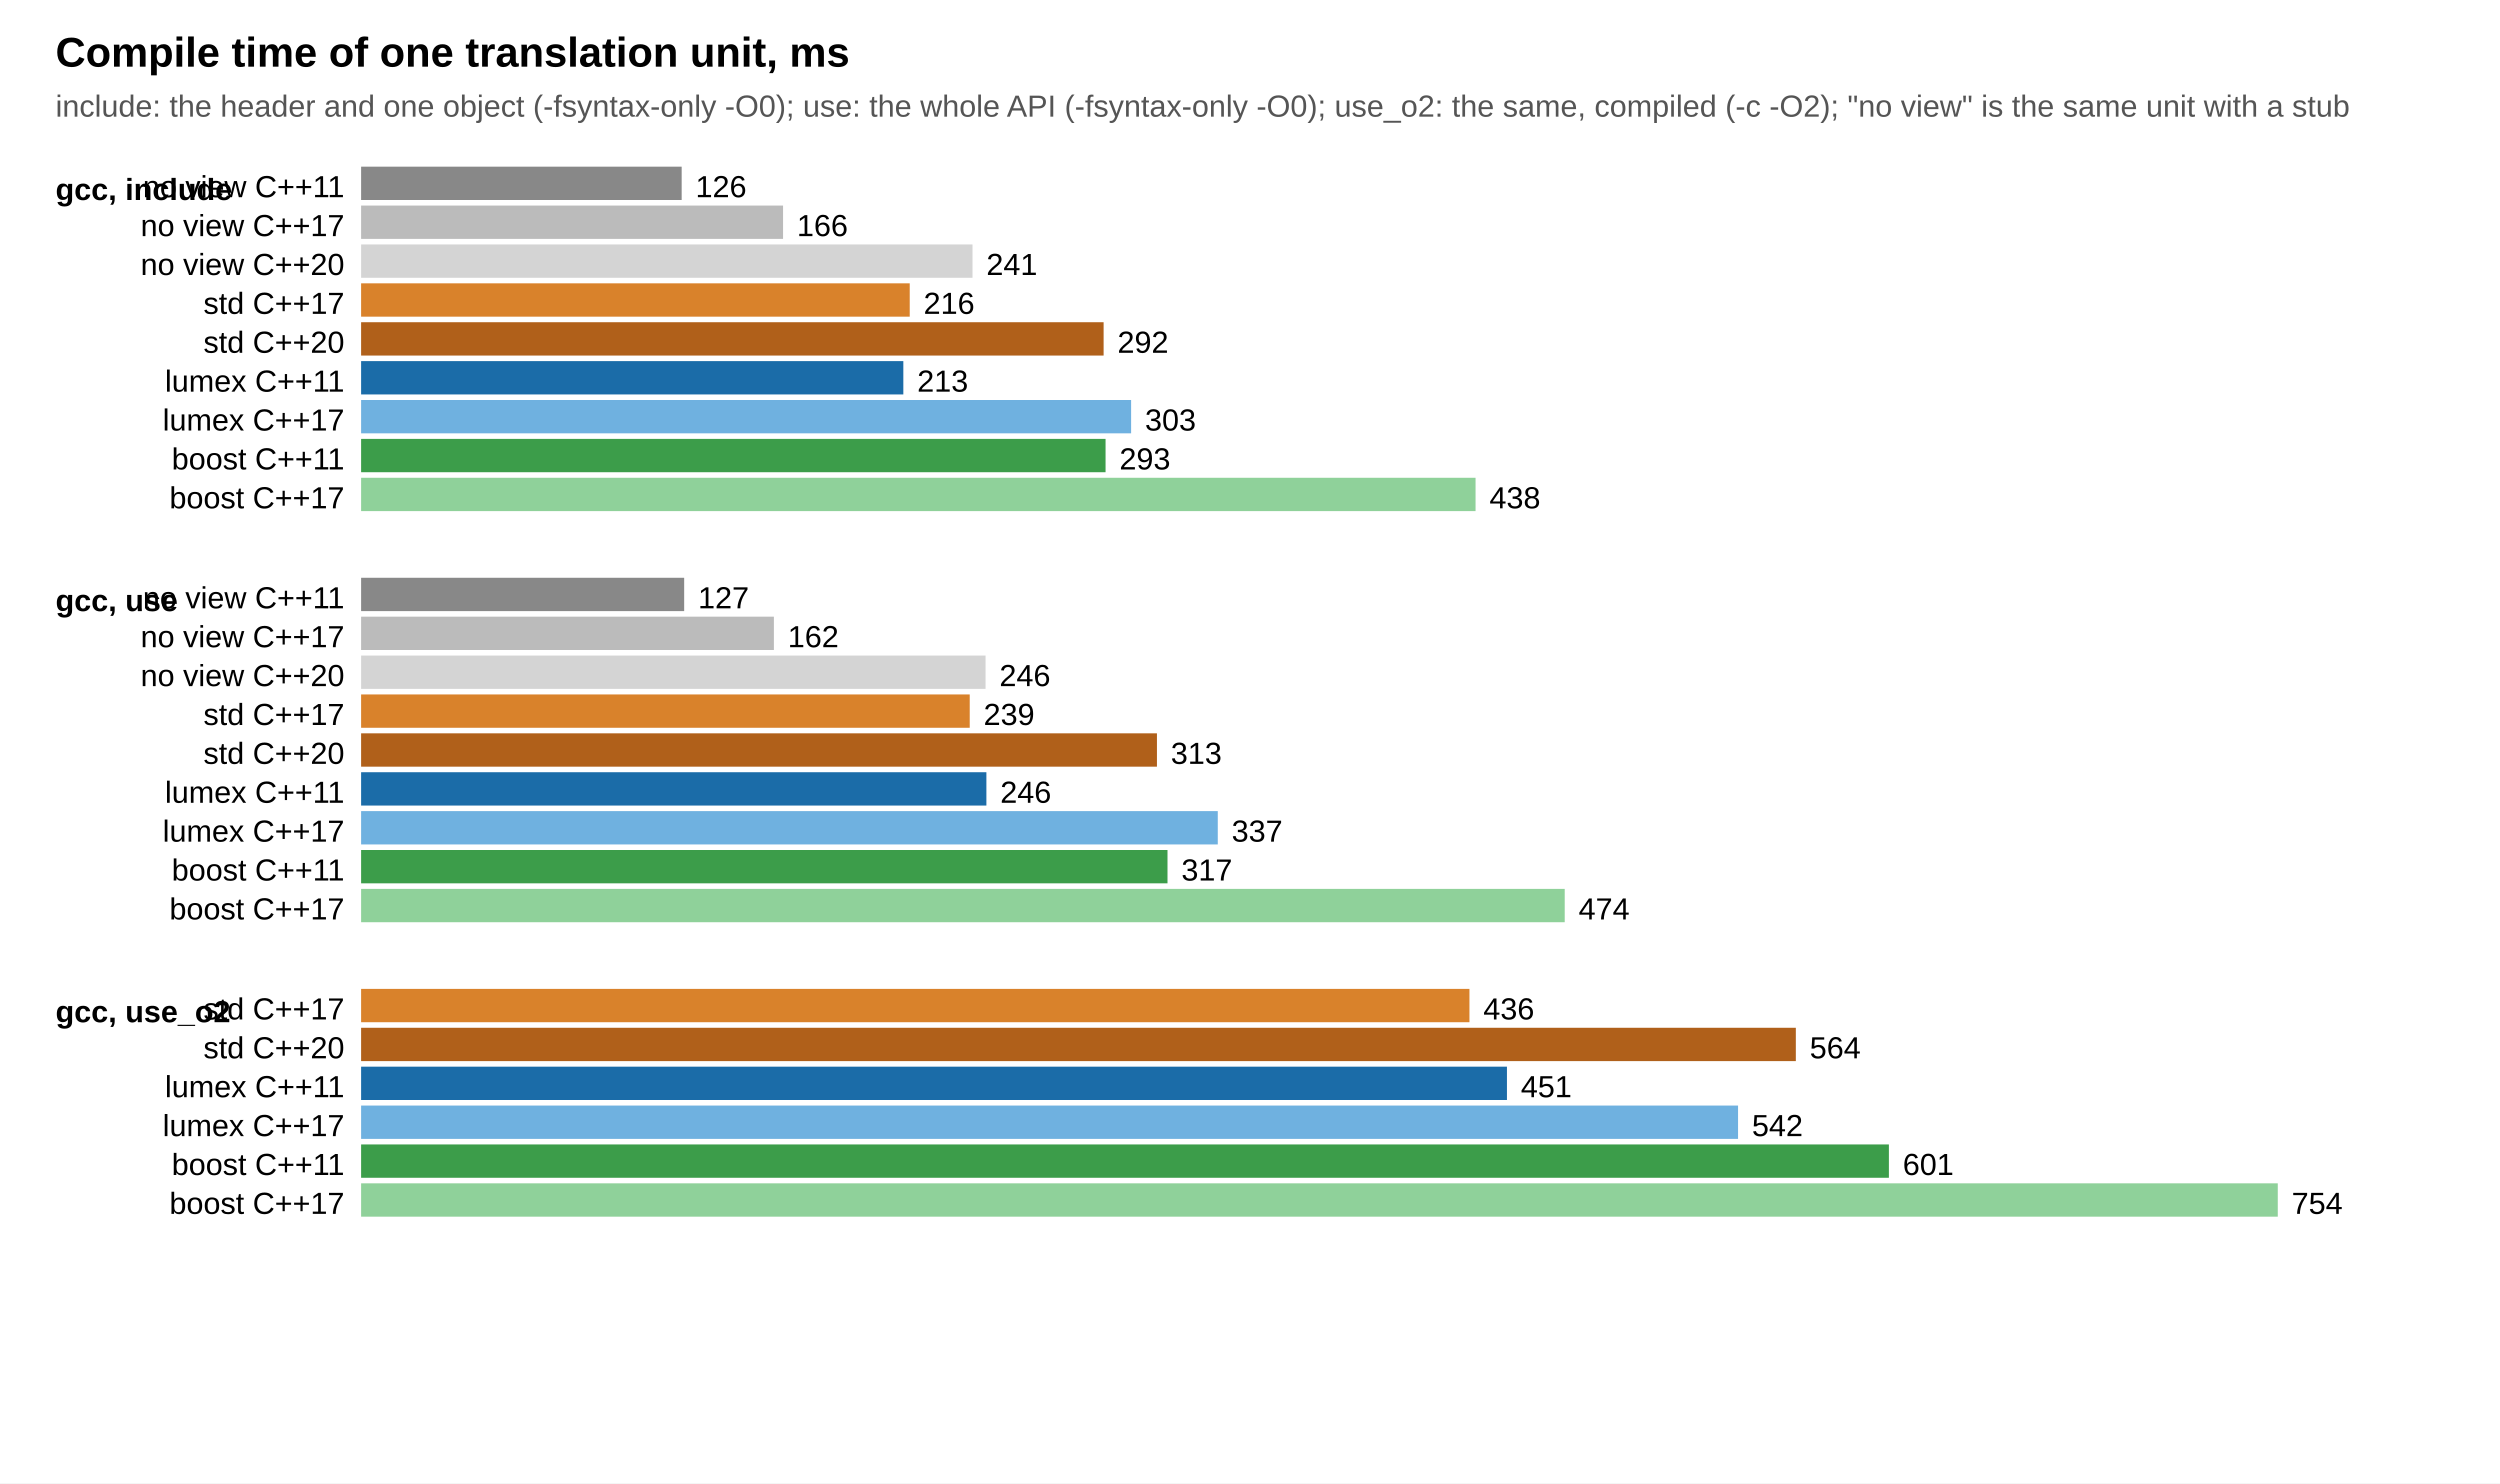
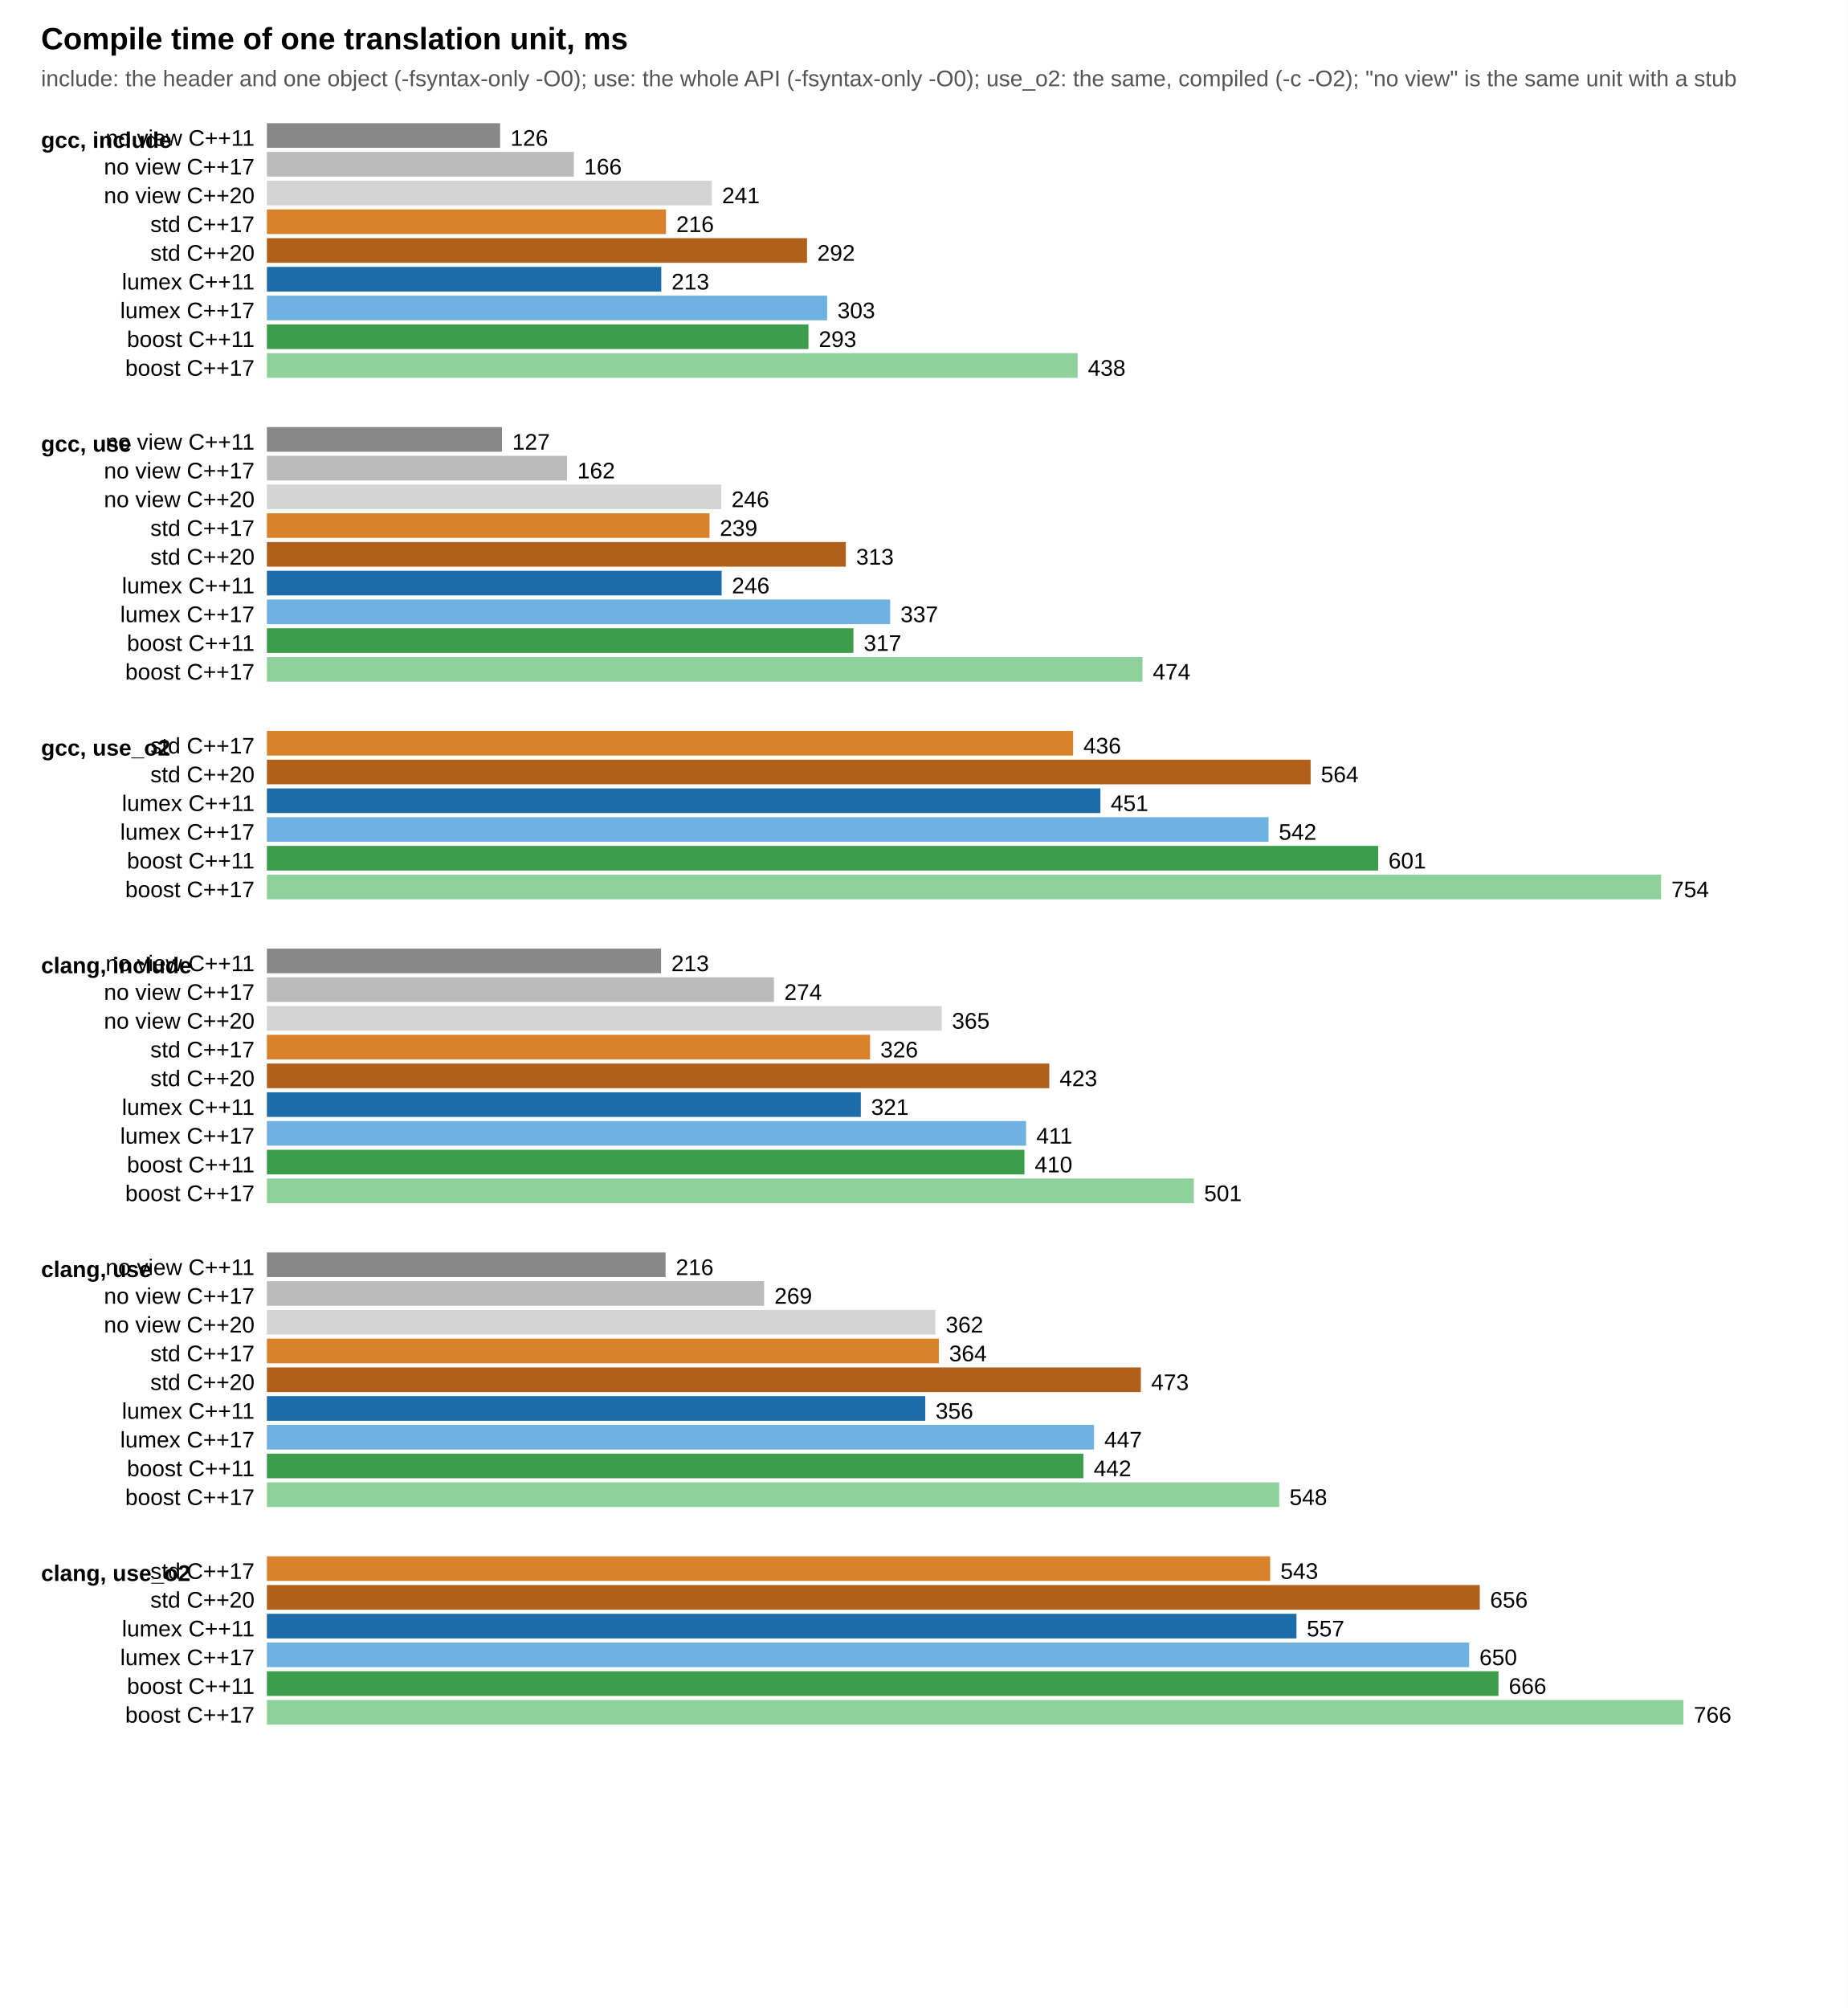
- <svg xmlns="http://www.w3.org/2000/svg" width="900" height="534" viewBox="0 0 900 534" font-family="Segoe UI, Arial, sans-serif" font-size="11">
+ <svg xmlns="http://www.w3.org/2000/svg" width="900" height="978" viewBox="0 0 900 978" font-family="Segoe UI, Arial, sans-serif" font-size="11">
  <rect width="100%" height="100%" fill="#ffffff" />
  <text x="20" y="24" font-size="15" font-weight="bold">Compile time of one translation unit, ms</text>
  <text x="20" y="42" fill="#555">include: the header and one object (-fsyntax-only -O0); use: the whole API (-fsyntax-only -O0); use_o2: the same, compiled (-c -O2); "no view" is the same unit with a stub</text>
  <text x="20" y="72" font-weight="bold">gcc, include</text>
  <text x="124" y="71" text-anchor="end">no view C++11</text>
-   <rect x="130" y="60" width="115.4" height="12" fill="#888888" />
-   <text x="250.4" y="71">126</text>
+   <rect x="130" y="60" width="113.6" height="12" fill="#888888" />
+   <text x="248.6" y="71">126</text>
  <text x="124" y="85" text-anchor="end">no view C++17</text>
-   <rect x="130" y="74" width="151.9" height="12" fill="#bbbbbb" />
-   <text x="286.9" y="85">166</text>
+   <rect x="130" y="74" width="149.5" height="12" fill="#bbbbbb" />
+   <text x="284.5" y="85">166</text>
  <text x="124" y="99" text-anchor="end">no view C++20</text>
-   <rect x="130" y="88" width="220.1" height="12" fill="#d4d4d4" />
-   <text x="355.1" y="99">241</text>
+   <rect x="130" y="88" width="216.7" height="12" fill="#d4d4d4" />
+   <text x="351.7" y="99">241</text>
  <text x="124" y="113" text-anchor="end">std C++17</text>
-   <rect x="130" y="102" width="197.5" height="12" fill="#d9822b" />
-   <text x="332.5" y="113">216</text>
+   <rect x="130" y="102" width="194.4" height="12" fill="#d9822b" />
+   <text x="329.4" y="113">216</text>
  <text x="124" y="127" text-anchor="end">std C++20</text>
-   <rect x="130" y="116" width="267.3" height="12" fill="#b0601a" />
-   <text x="402.3" y="127">292</text>
+   <rect x="130" y="116" width="263.1" height="12" fill="#b0601a" />
+   <text x="398.1" y="127">292</text>
  <text x="124" y="141" text-anchor="end">lumex C++11</text>
-   <rect x="130" y="130" width="195.2" height="12" fill="#1b6ca8" />
-   <text x="330.2" y="141">213</text>
+   <rect x="130" y="130" width="192.1" height="12" fill="#1b6ca8" />
+   <text x="327.1" y="141">213</text>
  <text x="124" y="155" text-anchor="end">lumex C++17</text>
-   <rect x="130" y="144" width="277.2" height="12" fill="#6fb1e0" />
-   <text x="412.2" y="155">303</text>
+   <rect x="130" y="144" width="272.9" height="12" fill="#6fb1e0" />
+   <text x="407.9" y="155">303</text>
  <text x="124" y="169" text-anchor="end">boost C++11</text>
-   <rect x="130" y="158" width="268.0" height="12" fill="#3c9d4a" />
-   <text x="403.0" y="169">293</text>
+   <rect x="130" y="158" width="263.8" height="12" fill="#3c9d4a" />
+   <text x="398.8" y="169">293</text>
  <text x="124" y="183" text-anchor="end">boost C++17</text>
-   <rect x="130" y="172" width="401.2" height="12" fill="#8fd19a" />
-   <text x="536.2" y="183">438</text>
+   <rect x="130" y="172" width="394.9" height="12" fill="#8fd19a" />
+   <text x="529.9" y="183">438</text>
  <text x="20" y="220" font-weight="bold">gcc, use</text>
  <text x="124" y="219" text-anchor="end">no view C++11</text>
-   <rect x="130" y="208" width="116.3" height="12" fill="#888888" />
-   <text x="251.3" y="219">127</text>
+   <rect x="130" y="208" width="114.5" height="12" fill="#888888" />
+   <text x="249.5" y="219">127</text>
  <text x="124" y="233" text-anchor="end">no view C++17</text>
-   <rect x="130" y="222" width="148.6" height="12" fill="#bbbbbb" />
-   <text x="283.6" y="233">162</text>
+   <rect x="130" y="222" width="146.2" height="12" fill="#bbbbbb" />
+   <text x="281.2" y="233">162</text>
  <text x="124" y="247" text-anchor="end">no view C++20</text>
-   <rect x="130" y="236" width="224.8" height="12" fill="#d4d4d4" />
-   <text x="359.8" y="247">246</text>
+   <rect x="130" y="236" width="221.3" height="12" fill="#d4d4d4" />
+   <text x="356.3" y="247">246</text>
  <text x="124" y="261" text-anchor="end">std C++17</text>
-   <rect x="130" y="250" width="219.1" height="12" fill="#d9822b" />
-   <text x="354.1" y="261">239</text>
+   <rect x="130" y="250" width="215.6" height="12" fill="#d9822b" />
+   <text x="350.6" y="261">239</text>
  <text x="124" y="275" text-anchor="end">std C++20</text>
-   <rect x="130" y="264" width="286.5" height="12" fill="#b0601a" />
-   <text x="421.5" y="275">313</text>
+   <rect x="130" y="264" width="282.0" height="12" fill="#b0601a" />
+   <text x="417.0" y="275">313</text>
  <text x="124" y="289" text-anchor="end">lumex C++11</text>
-   <rect x="130" y="278" width="225.1" height="12" fill="#1b6ca8" />
-   <text x="360.1" y="289">246</text>
+   <rect x="130" y="278" width="221.5" height="12" fill="#1b6ca8" />
+   <text x="356.5" y="289">246</text>
  <text x="124" y="303" text-anchor="end">lumex C++17</text>
-   <rect x="130" y="292" width="308.4" height="12" fill="#6fb1e0" />
-   <text x="443.4" y="303">337</text>
+   <rect x="130" y="292" width="303.6" height="12" fill="#6fb1e0" />
+   <text x="438.6" y="303">337</text>
  <text x="124" y="317" text-anchor="end">boost C++11</text>
-   <rect x="130" y="306" width="290.3" height="12" fill="#3c9d4a" />
-   <text x="425.3" y="317">317</text>
+   <rect x="130" y="306" width="285.7" height="12" fill="#3c9d4a" />
+   <text x="420.7" y="317">317</text>
  <text x="124" y="331" text-anchor="end">boost C++17</text>
-   <rect x="130" y="320" width="433.3" height="12" fill="#8fd19a" />
-   <text x="568.3" y="331">474</text>
+   <rect x="130" y="320" width="426.5" height="12" fill="#8fd19a" />
+   <text x="561.5" y="331">474</text>
  <text x="20" y="368" font-weight="bold">gcc, use_o2</text>
  <text x="124" y="367" text-anchor="end">std C++17</text>
-   <rect x="130" y="356" width="399.0" height="12" fill="#d9822b" />
-   <text x="534.0" y="367">436</text>
+   <rect x="130" y="356" width="392.7" height="12" fill="#d9822b" />
+   <text x="527.7" y="367">436</text>
  <text x="124" y="381" text-anchor="end">std C++20</text>
-   <rect x="130" y="370" width="516.5" height="12" fill="#b0601a" />
-   <text x="651.5" y="381">564</text>
+   <rect x="130" y="370" width="508.4" height="12" fill="#b0601a" />
+   <text x="643.4" y="381">564</text>
  <text x="124" y="395" text-anchor="end">lumex C++11</text>
-   <rect x="130" y="384" width="412.5" height="12" fill="#1b6ca8" />
-   <text x="547.5" y="395">451</text>
+   <rect x="130" y="384" width="406.0" height="12" fill="#1b6ca8" />
+   <text x="541.0" y="395">451</text>
  <text x="124" y="409" text-anchor="end">lumex C++17</text>
-   <rect x="130" y="398" width="495.7" height="12" fill="#6fb1e0" />
-   <text x="630.7" y="409">542</text>
+   <rect x="130" y="398" width="487.9" height="12" fill="#6fb1e0" />
+   <text x="622.9" y="409">542</text>
  <text x="124" y="423" text-anchor="end">boost C++11</text>
-   <rect x="130" y="412" width="550.0" height="12" fill="#3c9d4a" />
-   <text x="685.0" y="423">601</text>
+   <rect x="130" y="412" width="541.3" height="12" fill="#3c9d4a" />
+   <text x="676.3" y="423">601</text>
  <text x="124" y="437" text-anchor="end">boost C++17</text>
-   <rect x="130" y="426" width="690.0" height="12" fill="#8fd19a" />
-   <text x="825.0" y="437">754</text>
+   <rect x="130" y="426" width="679.1" height="12" fill="#8fd19a" />
+   <text x="814.1" y="437">754</text>
+   <text x="20" y="474" font-weight="bold">clang, include</text>
+   <text x="124" y="473" text-anchor="end">no view C++11</text>
+   <rect x="130" y="462" width="192.0" height="12" fill="#888888" />
+   <text x="327.0" y="473">213</text>
+   <text x="124" y="487" text-anchor="end">no view C++17</text>
+   <rect x="130" y="476" width="247.0" height="12" fill="#bbbbbb" />
+   <text x="382.0" y="487">274</text>
+   <text x="124" y="501" text-anchor="end">no view C++20</text>
+   <rect x="130" y="490" width="328.7" height="12" fill="#d4d4d4" />
+   <text x="463.7" y="501">365</text>
+   <text x="124" y="515" text-anchor="end">std C++17</text>
+   <rect x="130" y="504" width="293.8" height="12" fill="#d9822b" />
+   <text x="428.8" y="515">326</text>
+   <text x="124" y="529" text-anchor="end">std C++20</text>
+   <rect x="130" y="518" width="381.1" height="12" fill="#b0601a" />
+   <text x="516.1" y="529">423</text>
+   <text x="124" y="543" text-anchor="end">lumex C++11</text>
+   <rect x="130" y="532" width="289.3" height="12" fill="#1b6ca8" />
+   <text x="424.3" y="543">321</text>
+   <text x="124" y="557" text-anchor="end">lumex C++17</text>
+   <rect x="130" y="546" width="369.8" height="12" fill="#6fb1e0" />
+   <text x="504.8" y="557">411</text>
+   <text x="124" y="571" text-anchor="end">boost C++11</text>
+   <rect x="130" y="560" width="369.0" height="12" fill="#3c9d4a" />
+   <text x="504.0" y="571">410</text>
+   <text x="124" y="585" text-anchor="end">boost C++17</text>
+   <rect x="130" y="574" width="451.5" height="12" fill="#8fd19a" />
+   <text x="586.5" y="585">501</text>
+   <text x="20" y="622" font-weight="bold">clang, use</text>
+   <text x="124" y="621" text-anchor="end">no view C++11</text>
+   <rect x="130" y="610" width="194.2" height="12" fill="#888888" />
+   <text x="329.2" y="621">216</text>
+   <text x="124" y="635" text-anchor="end">no view C++17</text>
+   <rect x="130" y="624" width="242.2" height="12" fill="#bbbbbb" />
+   <text x="377.2" y="635">269</text>
+   <text x="124" y="649" text-anchor="end">no view C++20</text>
+   <rect x="130" y="638" width="325.6" height="12" fill="#d4d4d4" />
+   <text x="460.6" y="649">362</text>
+   <text x="124" y="663" text-anchor="end">std C++17</text>
+   <rect x="130" y="652" width="327.3" height="12" fill="#d9822b" />
+   <text x="462.3" y="663">364</text>
+   <text x="124" y="677" text-anchor="end">std C++20</text>
+   <rect x="130" y="666" width="425.7" height="12" fill="#b0601a" />
+   <text x="560.7" y="677">473</text>
+   <text x="124" y="691" text-anchor="end">lumex C++11</text>
+   <rect x="130" y="680" width="320.7" height="12" fill="#1b6ca8" />
+   <text x="455.7" y="691">356</text>
+   <text x="124" y="705" text-anchor="end">lumex C++17</text>
+   <rect x="130" y="694" width="402.9" height="12" fill="#6fb1e0" />
+   <text x="537.9" y="705">447</text>
+   <text x="124" y="719" text-anchor="end">boost C++11</text>
+   <rect x="130" y="708" width="397.7" height="12" fill="#3c9d4a" />
+   <text x="532.7" y="719">442</text>
+   <text x="124" y="733" text-anchor="end">boost C++17</text>
+   <rect x="130" y="722" width="493.1" height="12" fill="#8fd19a" />
+   <text x="628.1" y="733">548</text>
+   <text x="20" y="770" font-weight="bold">clang, use_o2</text>
+   <text x="124" y="769" text-anchor="end">std C++17</text>
+   <rect x="130" y="758" width="488.7" height="12" fill="#d9822b" />
+   <text x="623.7" y="769">543</text>
+   <text x="124" y="783" text-anchor="end">std C++20</text>
+   <rect x="130" y="772" width="590.8" height="12" fill="#b0601a" />
+   <text x="725.8" y="783">656</text>
+   <text x="124" y="797" text-anchor="end">lumex C++11</text>
+   <rect x="130" y="786" width="501.5" height="12" fill="#1b6ca8" />
+   <text x="636.5" y="797">557</text>
+   <text x="124" y="811" text-anchor="end">lumex C++17</text>
+   <rect x="130" y="800" width="585.6" height="12" fill="#6fb1e0" />
+   <text x="720.6" y="811">650</text>
+   <text x="124" y="825" text-anchor="end">boost C++11</text>
+   <rect x="130" y="814" width="599.9" height="12" fill="#3c9d4a" />
+   <text x="734.9" y="825">666</text>
+   <text x="124" y="839" text-anchor="end">boost C++17</text>
+   <rect x="130" y="828" width="690.0" height="12" fill="#8fd19a" />
+   <text x="825.0" y="839">766</text>
</svg>
